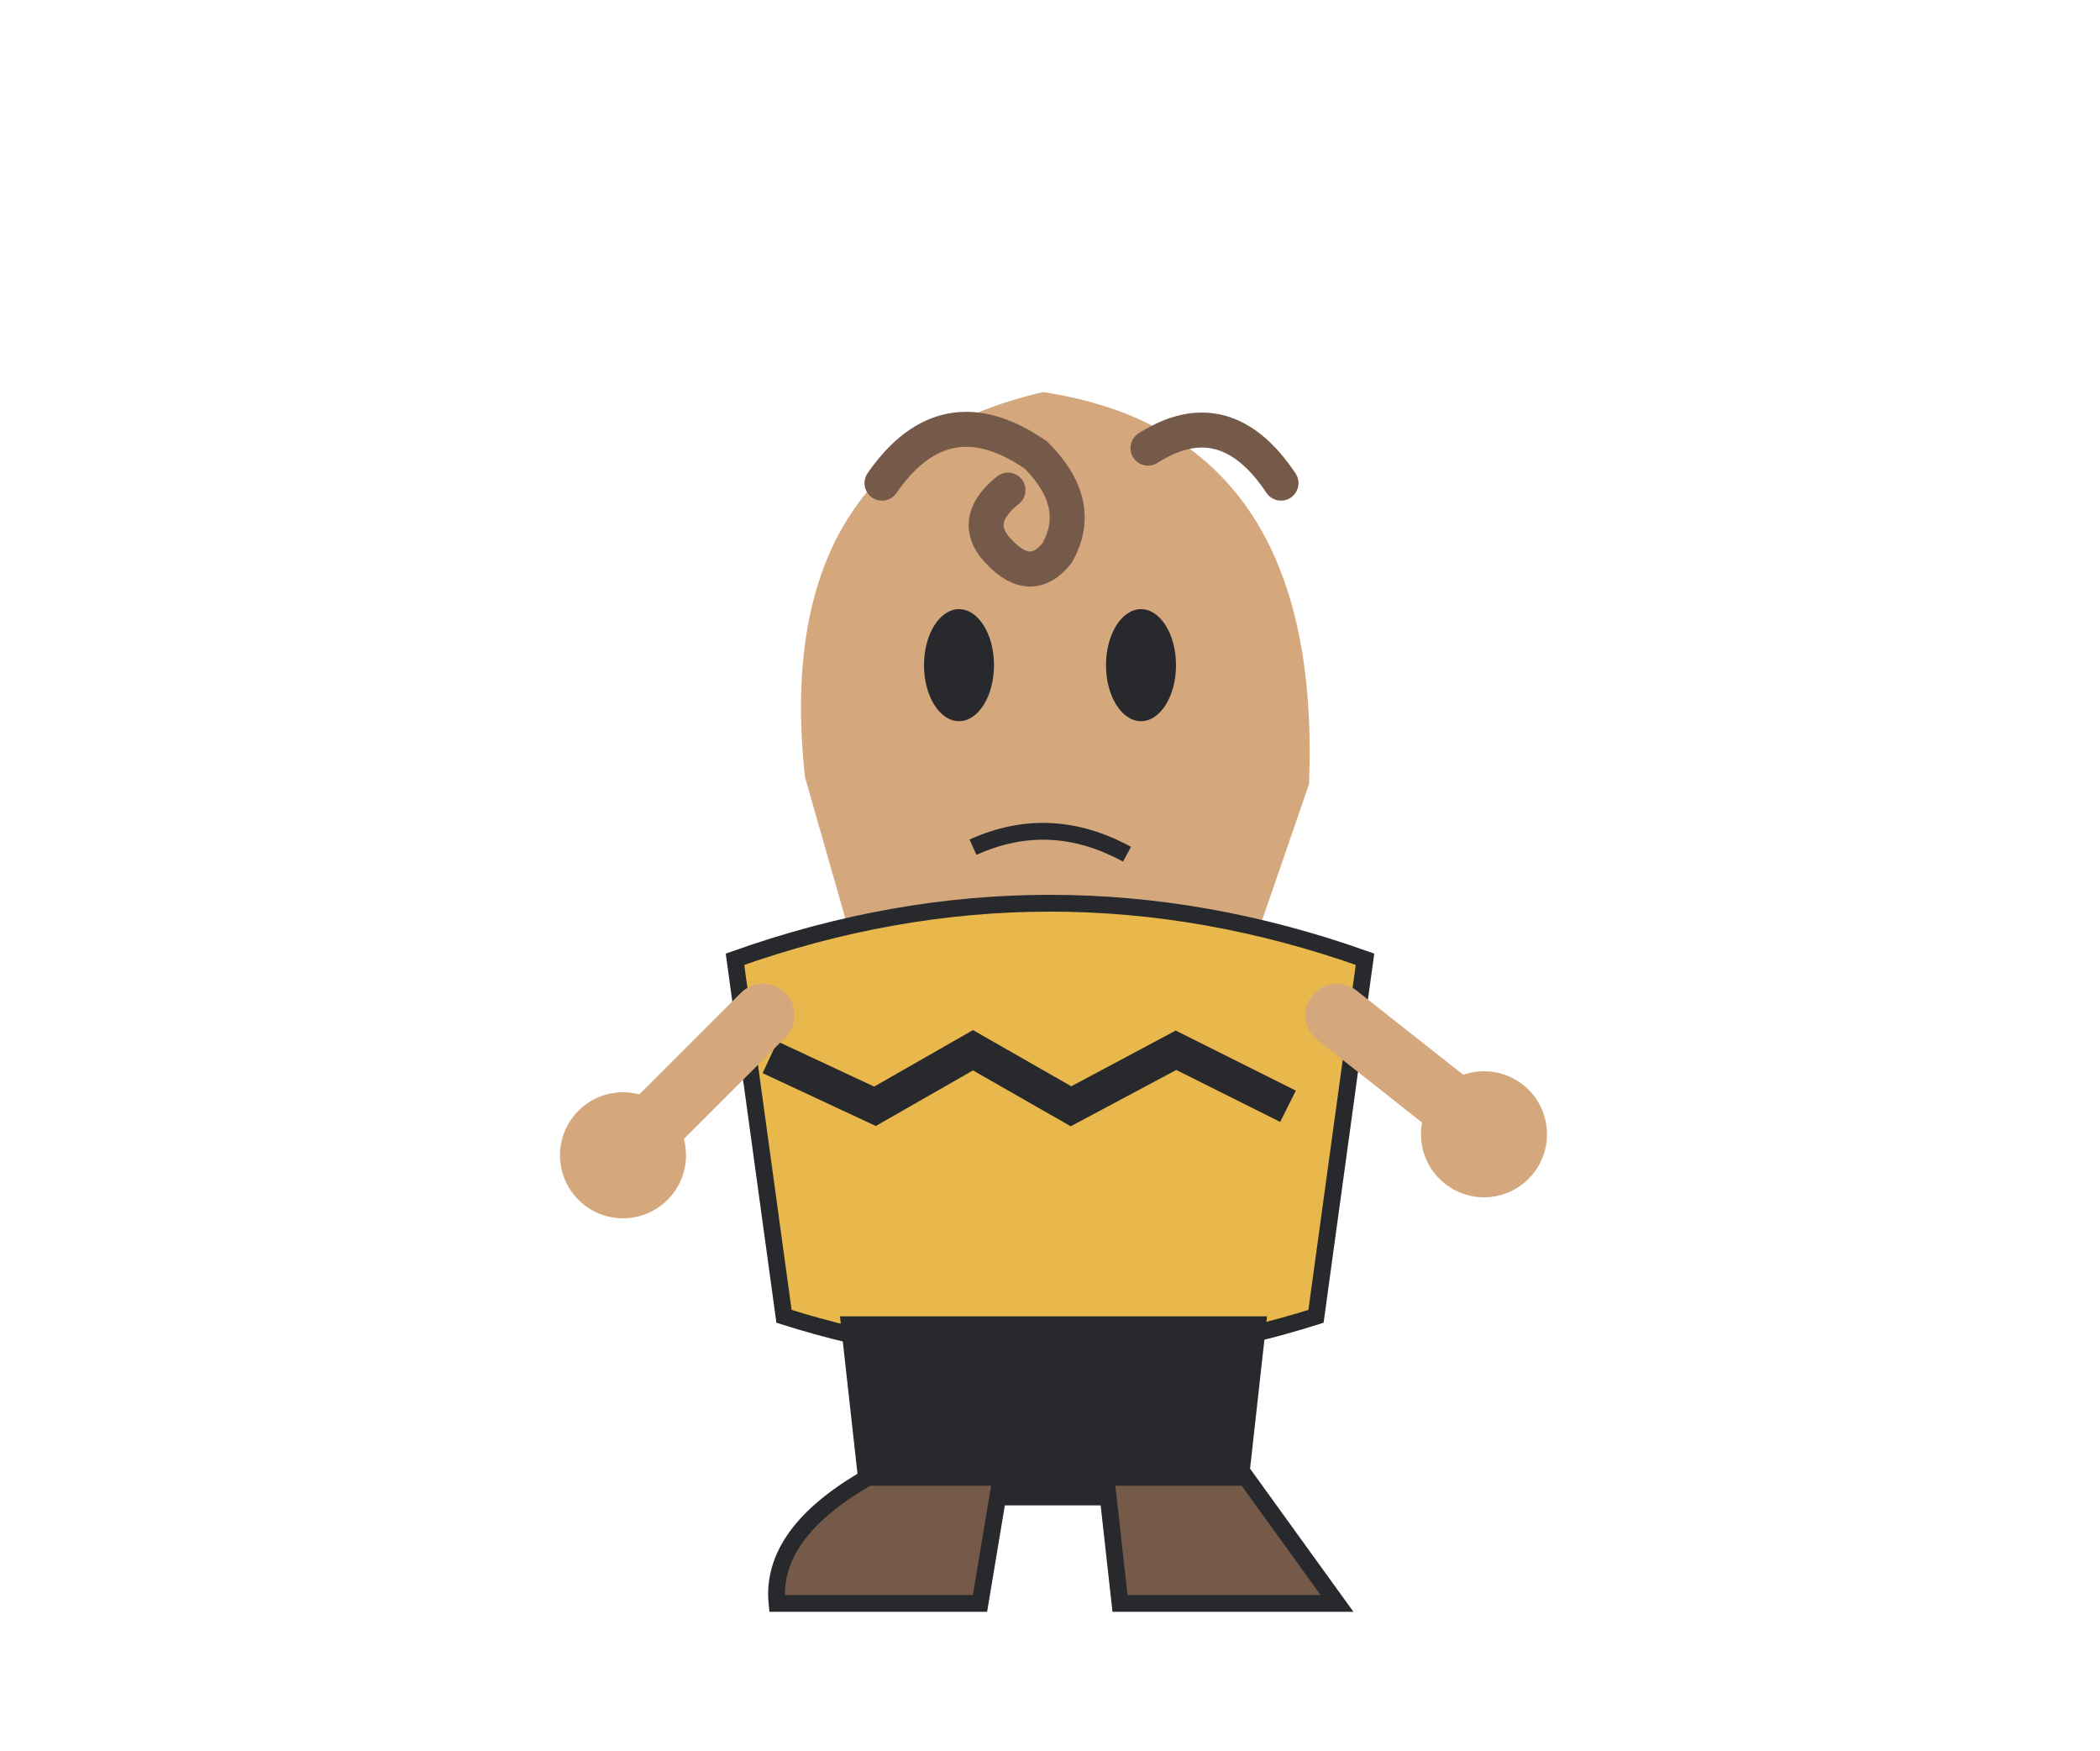
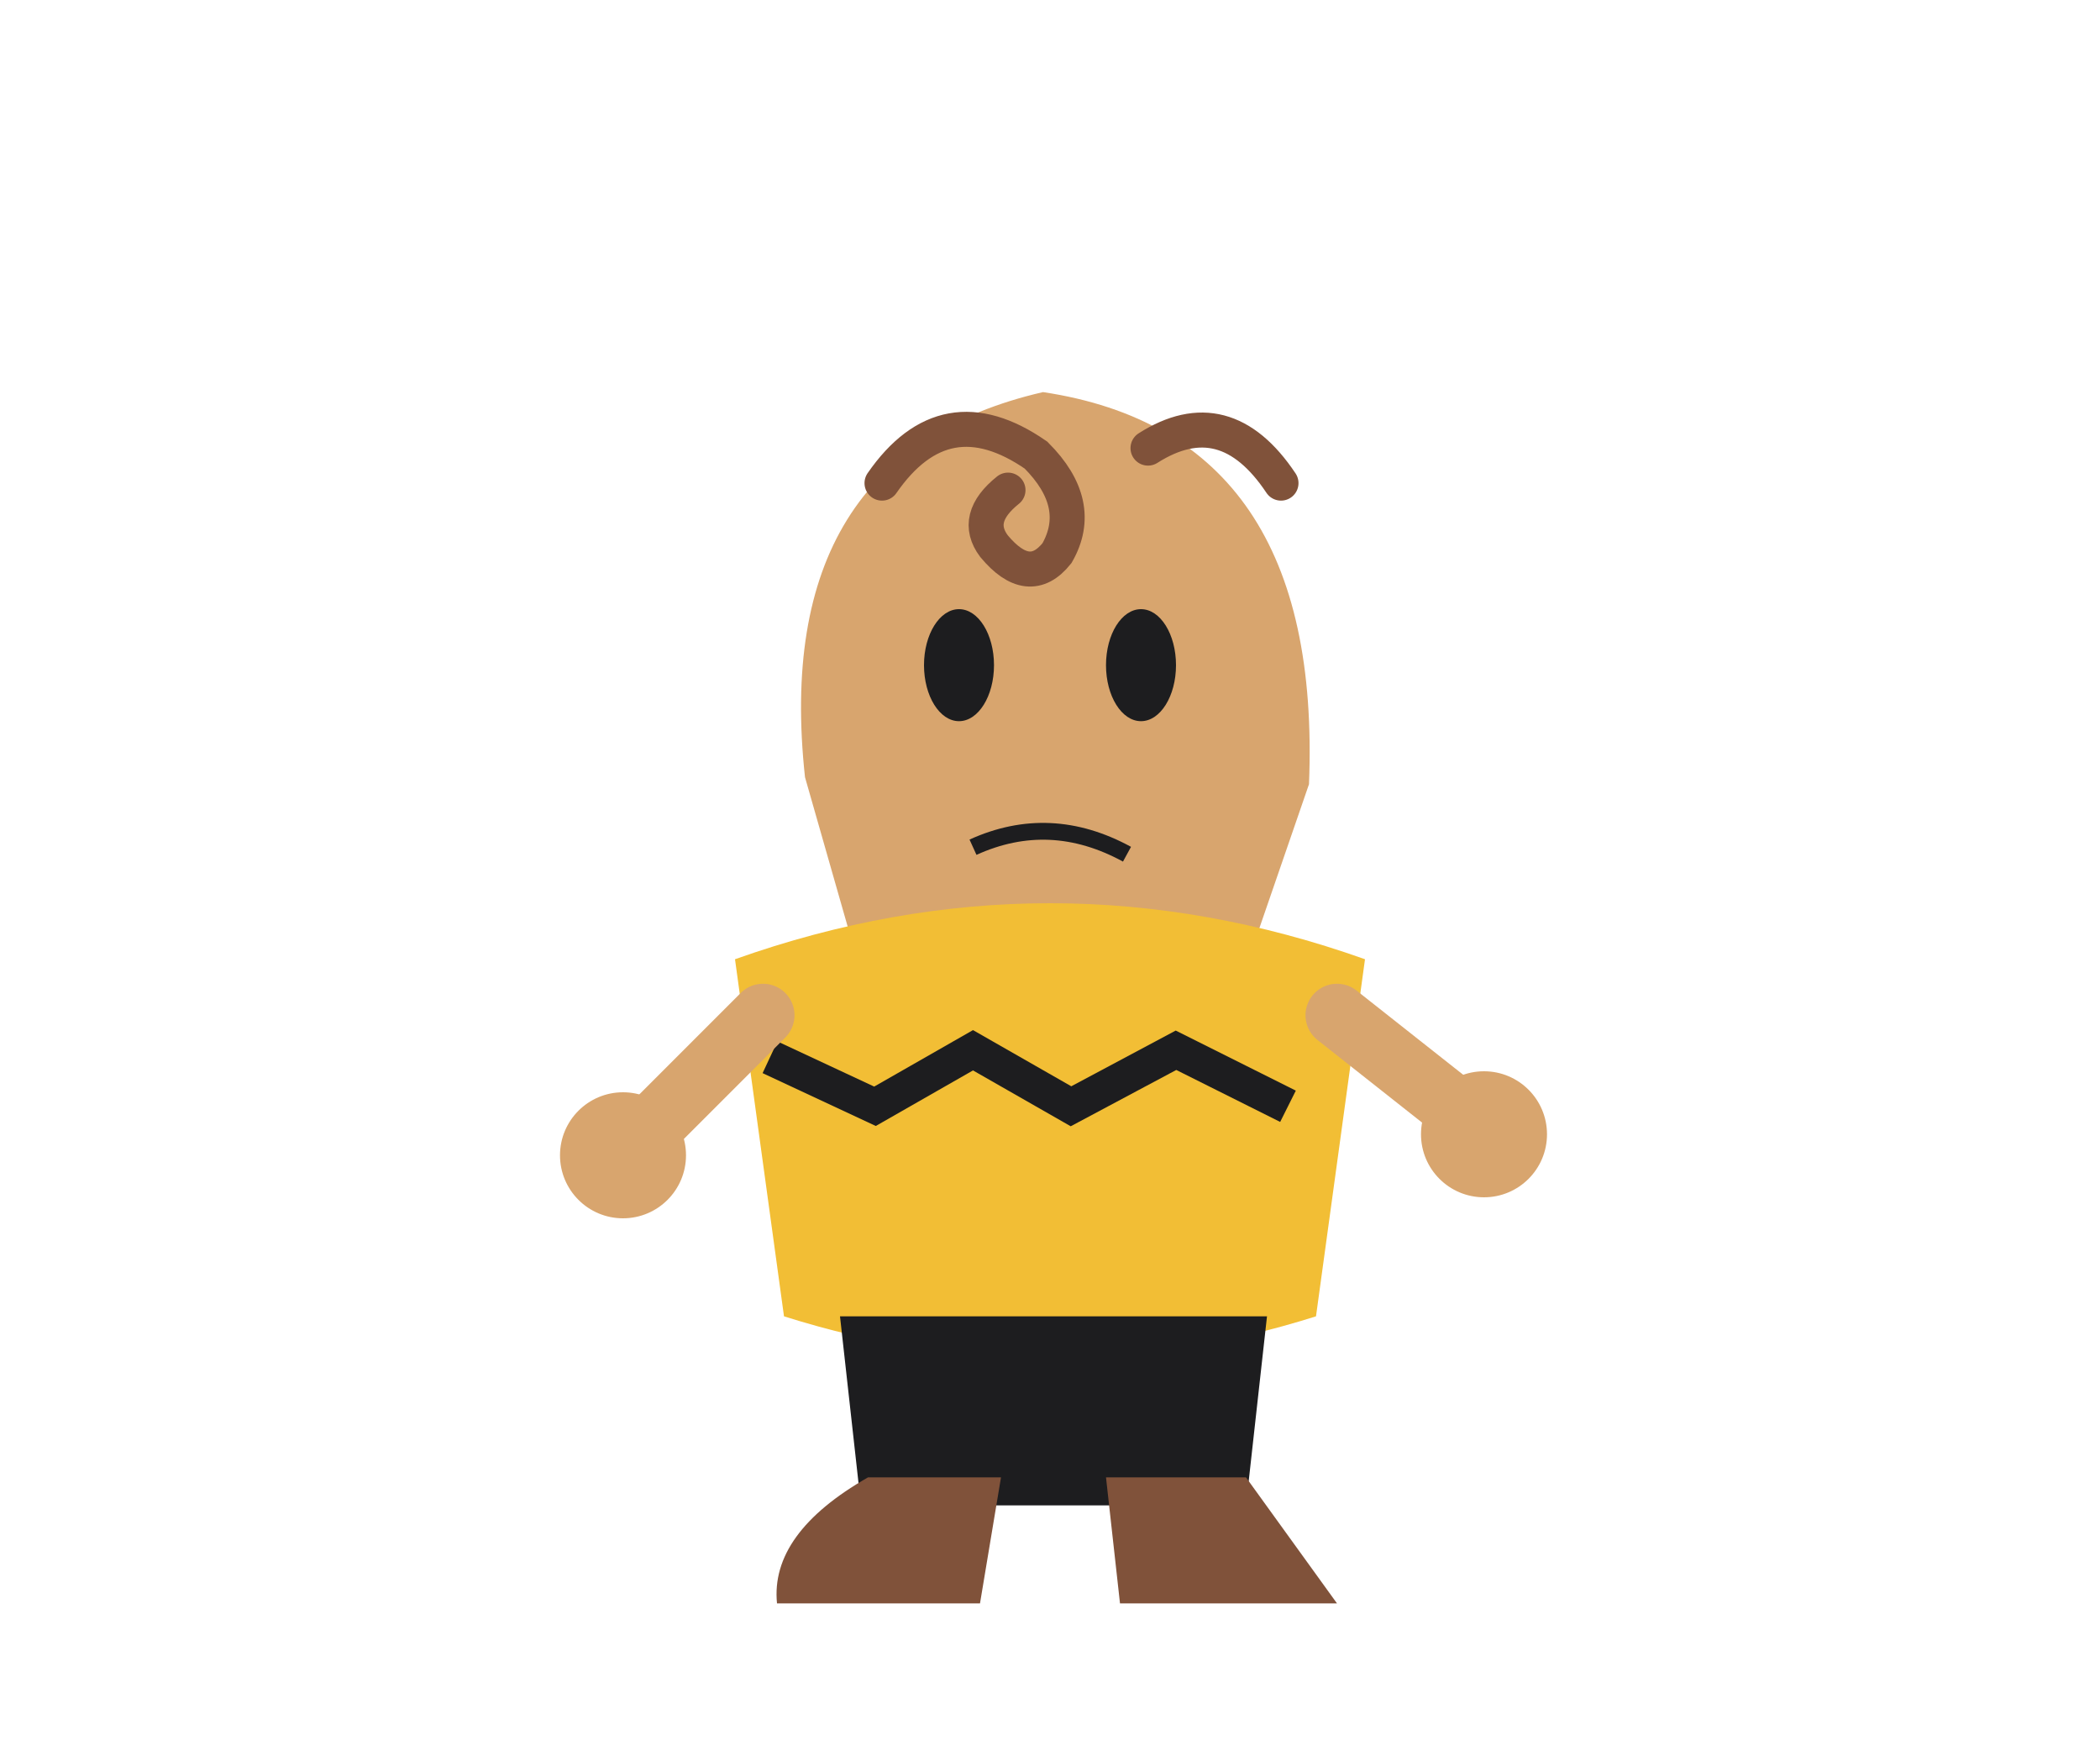
- <svg xmlns="http://www.w3.org/2000/svg" width="300" height="250" viewBox="0 0 300 250">
-   <path d="M115 111 Q110 65 149 56 Q189 62 187 112 L177 141 L123 139Z" fill="#D4A77C" />
-   <path d="M126 69 Q135 56 148 65 Q155 72 151 79 Q147 84 142 78 Q139 74 144 70 M164 64 Q175 57 183 69" fill="none" stroke="#765A49" stroke-width="5" stroke-linecap="round" />
-   <ellipse cx="137" cy="95" rx="5" ry="8" fill="#27292D" />
-   <ellipse cx="163" cy="95" rx="5" ry="8" fill="#27292D" />
-   <path d="M139 121 Q150 116 161 122" fill="none" stroke="#27292D" stroke-width="2.4" />
-   <path d="M105 137 Q150 121 195 137 L188 188 Q150 200 112 188Z" fill="#E8B84C" stroke="#27292D" stroke-width="2.4" />
-   <path d="M110 151 L125 158 L139 150 L153 158 L168 150 L184 158" fill="none" stroke="#27292D" stroke-width="5" />
-   <path d="M120 188 L181 188 L178 215 L123 215Z" fill="#27292D" />
-   <path d="M124 211 L143 211 L140 229 L111 229 Q110 219 124 211 M158 211 L178 211 L191 229 L160 229Z" fill="#765A49" stroke="#27292D" stroke-width="2.4" />
-   <path d="M109 145 L91 163 M191 145 L210 160" stroke="#D4A77C" stroke-width="9" stroke-linecap="round" />
-   <circle cx="89" cy="165" r="9" fill="#D4A77C" />
-   <circle cx="212" cy="162" r="9" fill="#D4A77C" />
+ <svg xmlns="http://www.w3.org/2000/svg" width="300" height="250" viewBox="25 0 250 250">
+   <path d="M115 111 Q110 65 149 56 Q189 62 187 112 L177 141 L123 139Z" fill="#D8A56E" />
+   <path d="M126 69 Q135 56 148 65 Q155 72 151 79 Q147 84 142 78 Q139 74 144 70 M164 64 Q175 57 183 69" fill="none" stroke="#80523A" stroke-width="5" stroke-linecap="round" />
+   <ellipse cx="137" cy="95" rx="5" ry="8" fill="#1D1D1F" />
+   <ellipse cx="163" cy="95" rx="5" ry="8" fill="#1D1D1F" />
+   <path d="M139 121 Q150 116 161 122" fill="none" stroke="#1D1D1F" stroke-width="2.4" />
+   <path d="M105 137 Q150 121 195 137 L188 188 Q150 200 112 188Z" fill="#F2BE35" />
+   <path d="M110 151 L125 158 L139 150 L153 158 L168 150 L184 158" fill="none" stroke="#1D1D1F" stroke-width="5" />
+   <path d="M120 188 L181 188 L178 215 L123 215Z" fill="#1D1D1F" />
+   <path d="M124 211 L143 211 L140 229 L111 229 Q110 219 124 211 M158 211 L178 211 L191 229 L160 229Z" fill="#80523A" />
+   <path d="M109 145 L91 163 M191 145 L210 160" stroke="#D8A56E" stroke-width="9" stroke-linecap="round" />
+   <circle cx="89" cy="165" r="9" fill="#D8A56E" />
+   <circle cx="212" cy="162" r="9" fill="#D8A56E" />
</svg>
